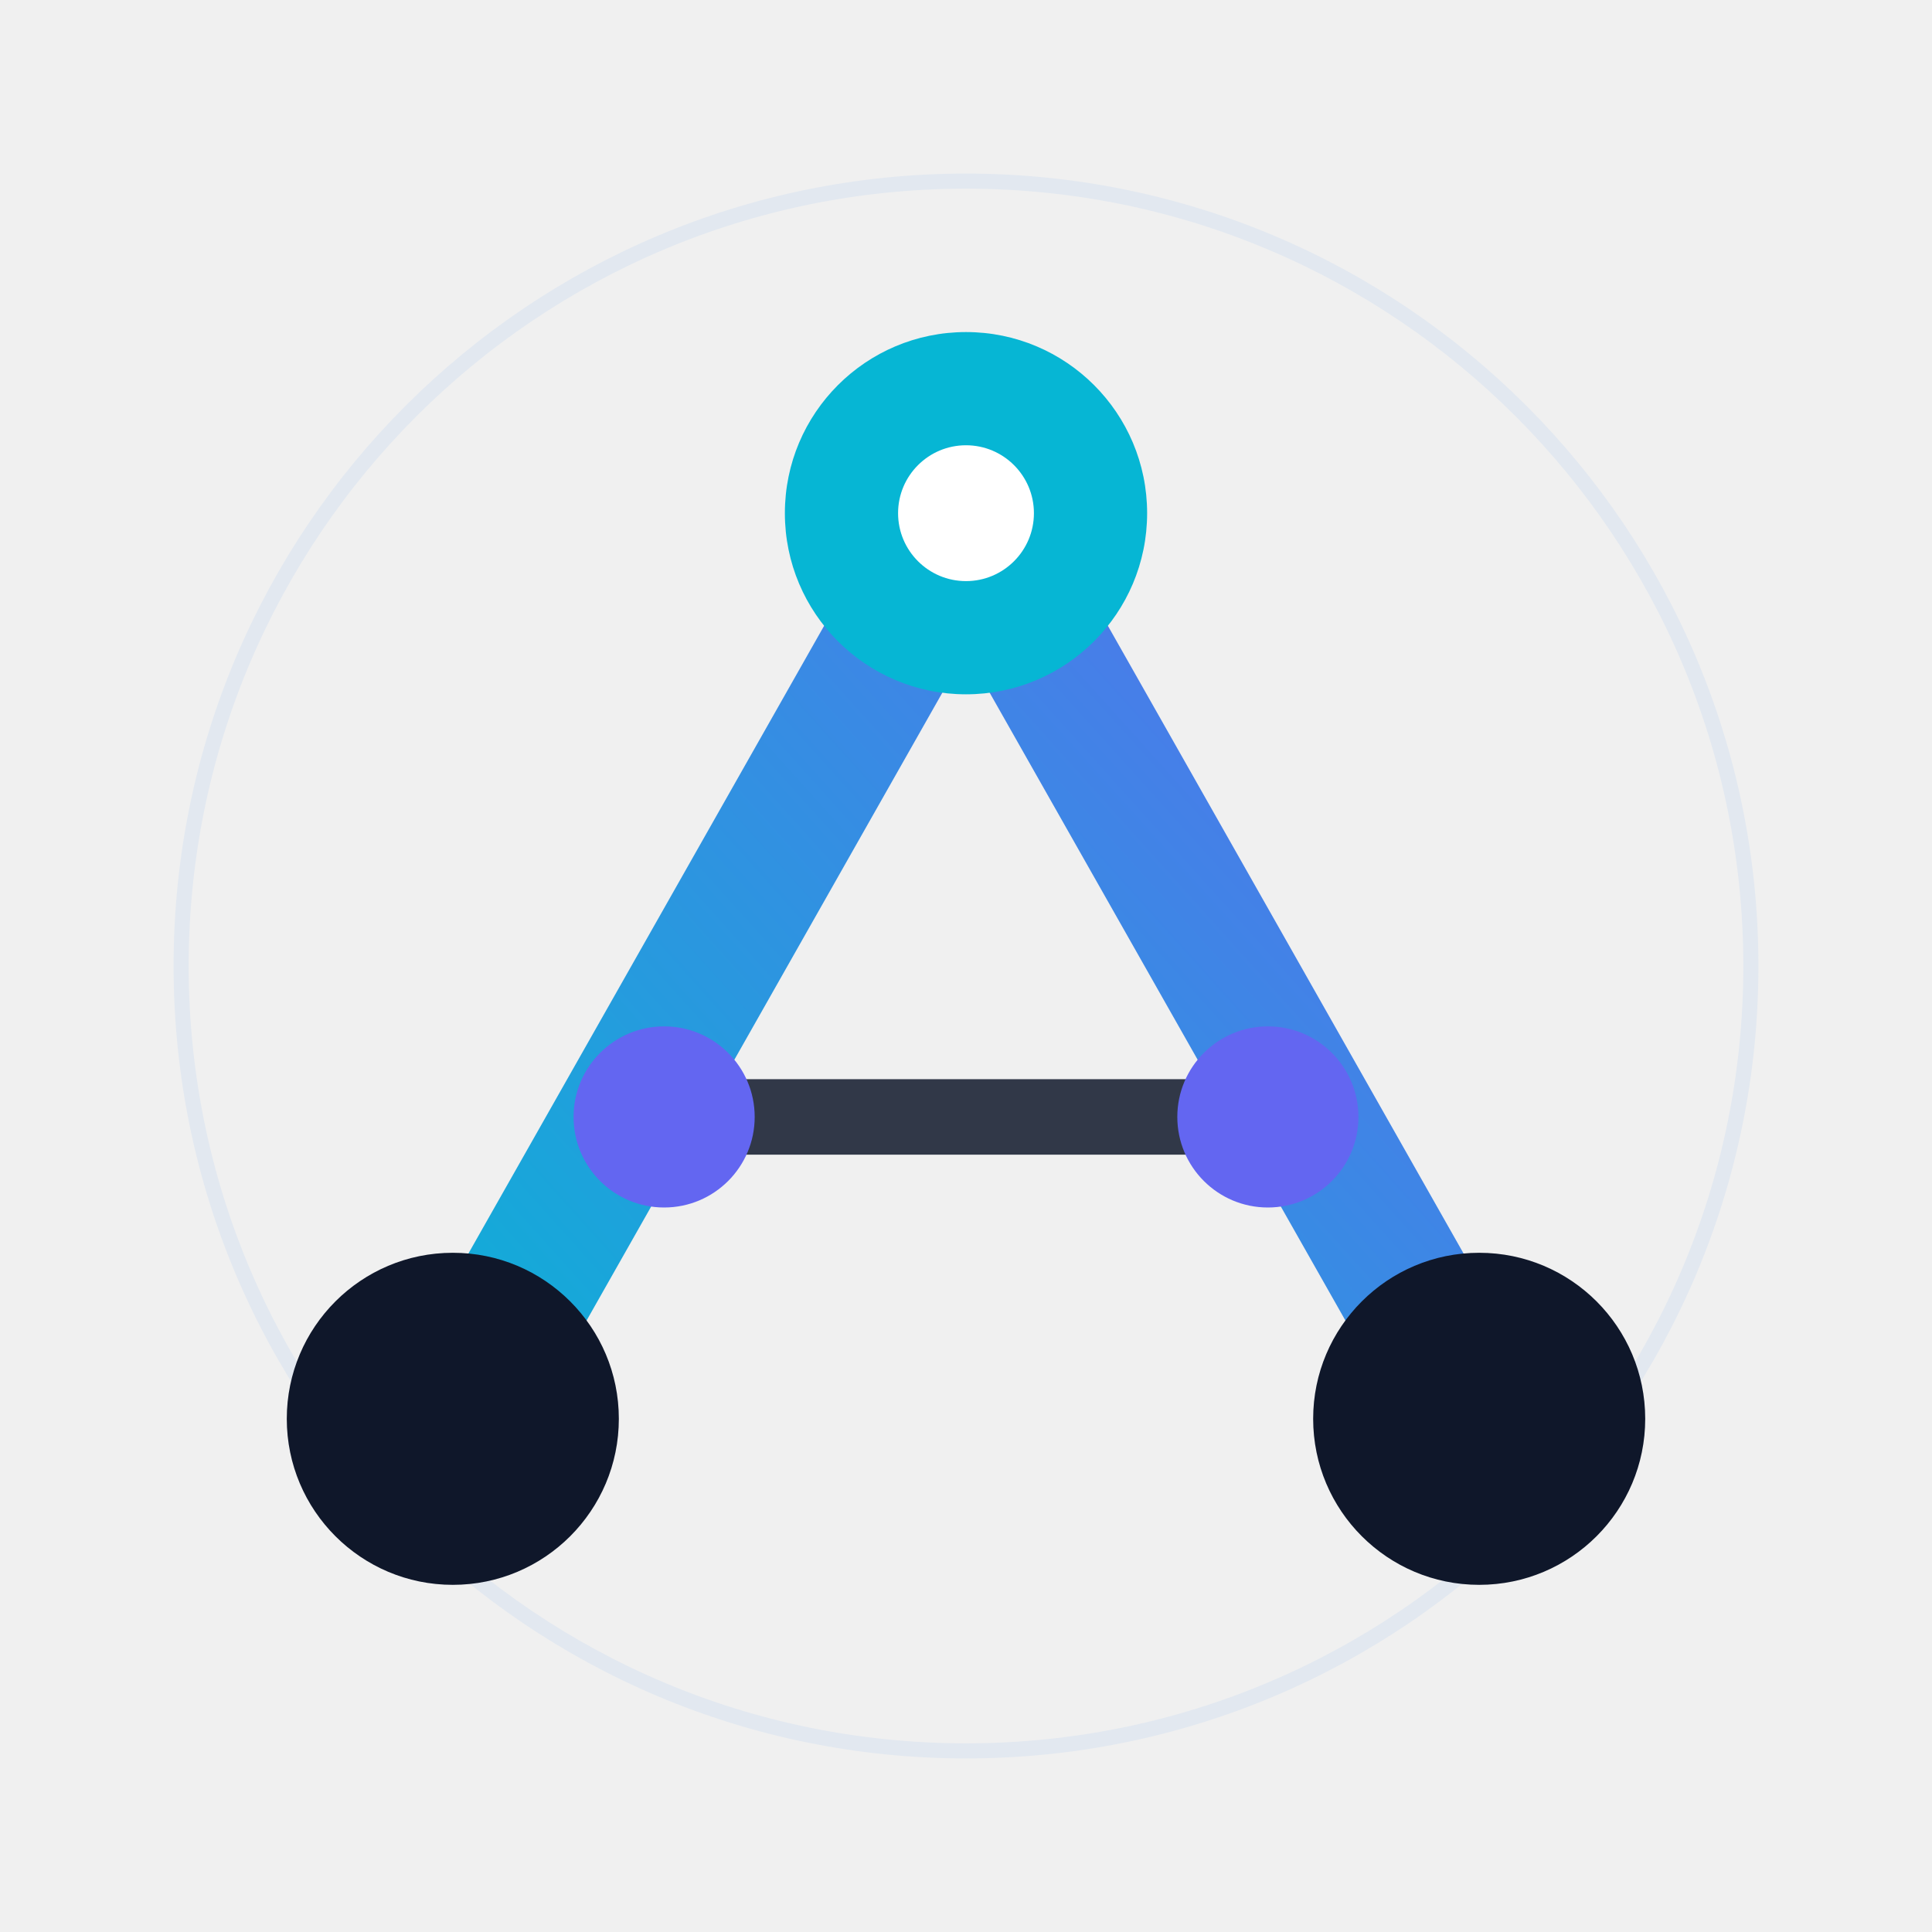
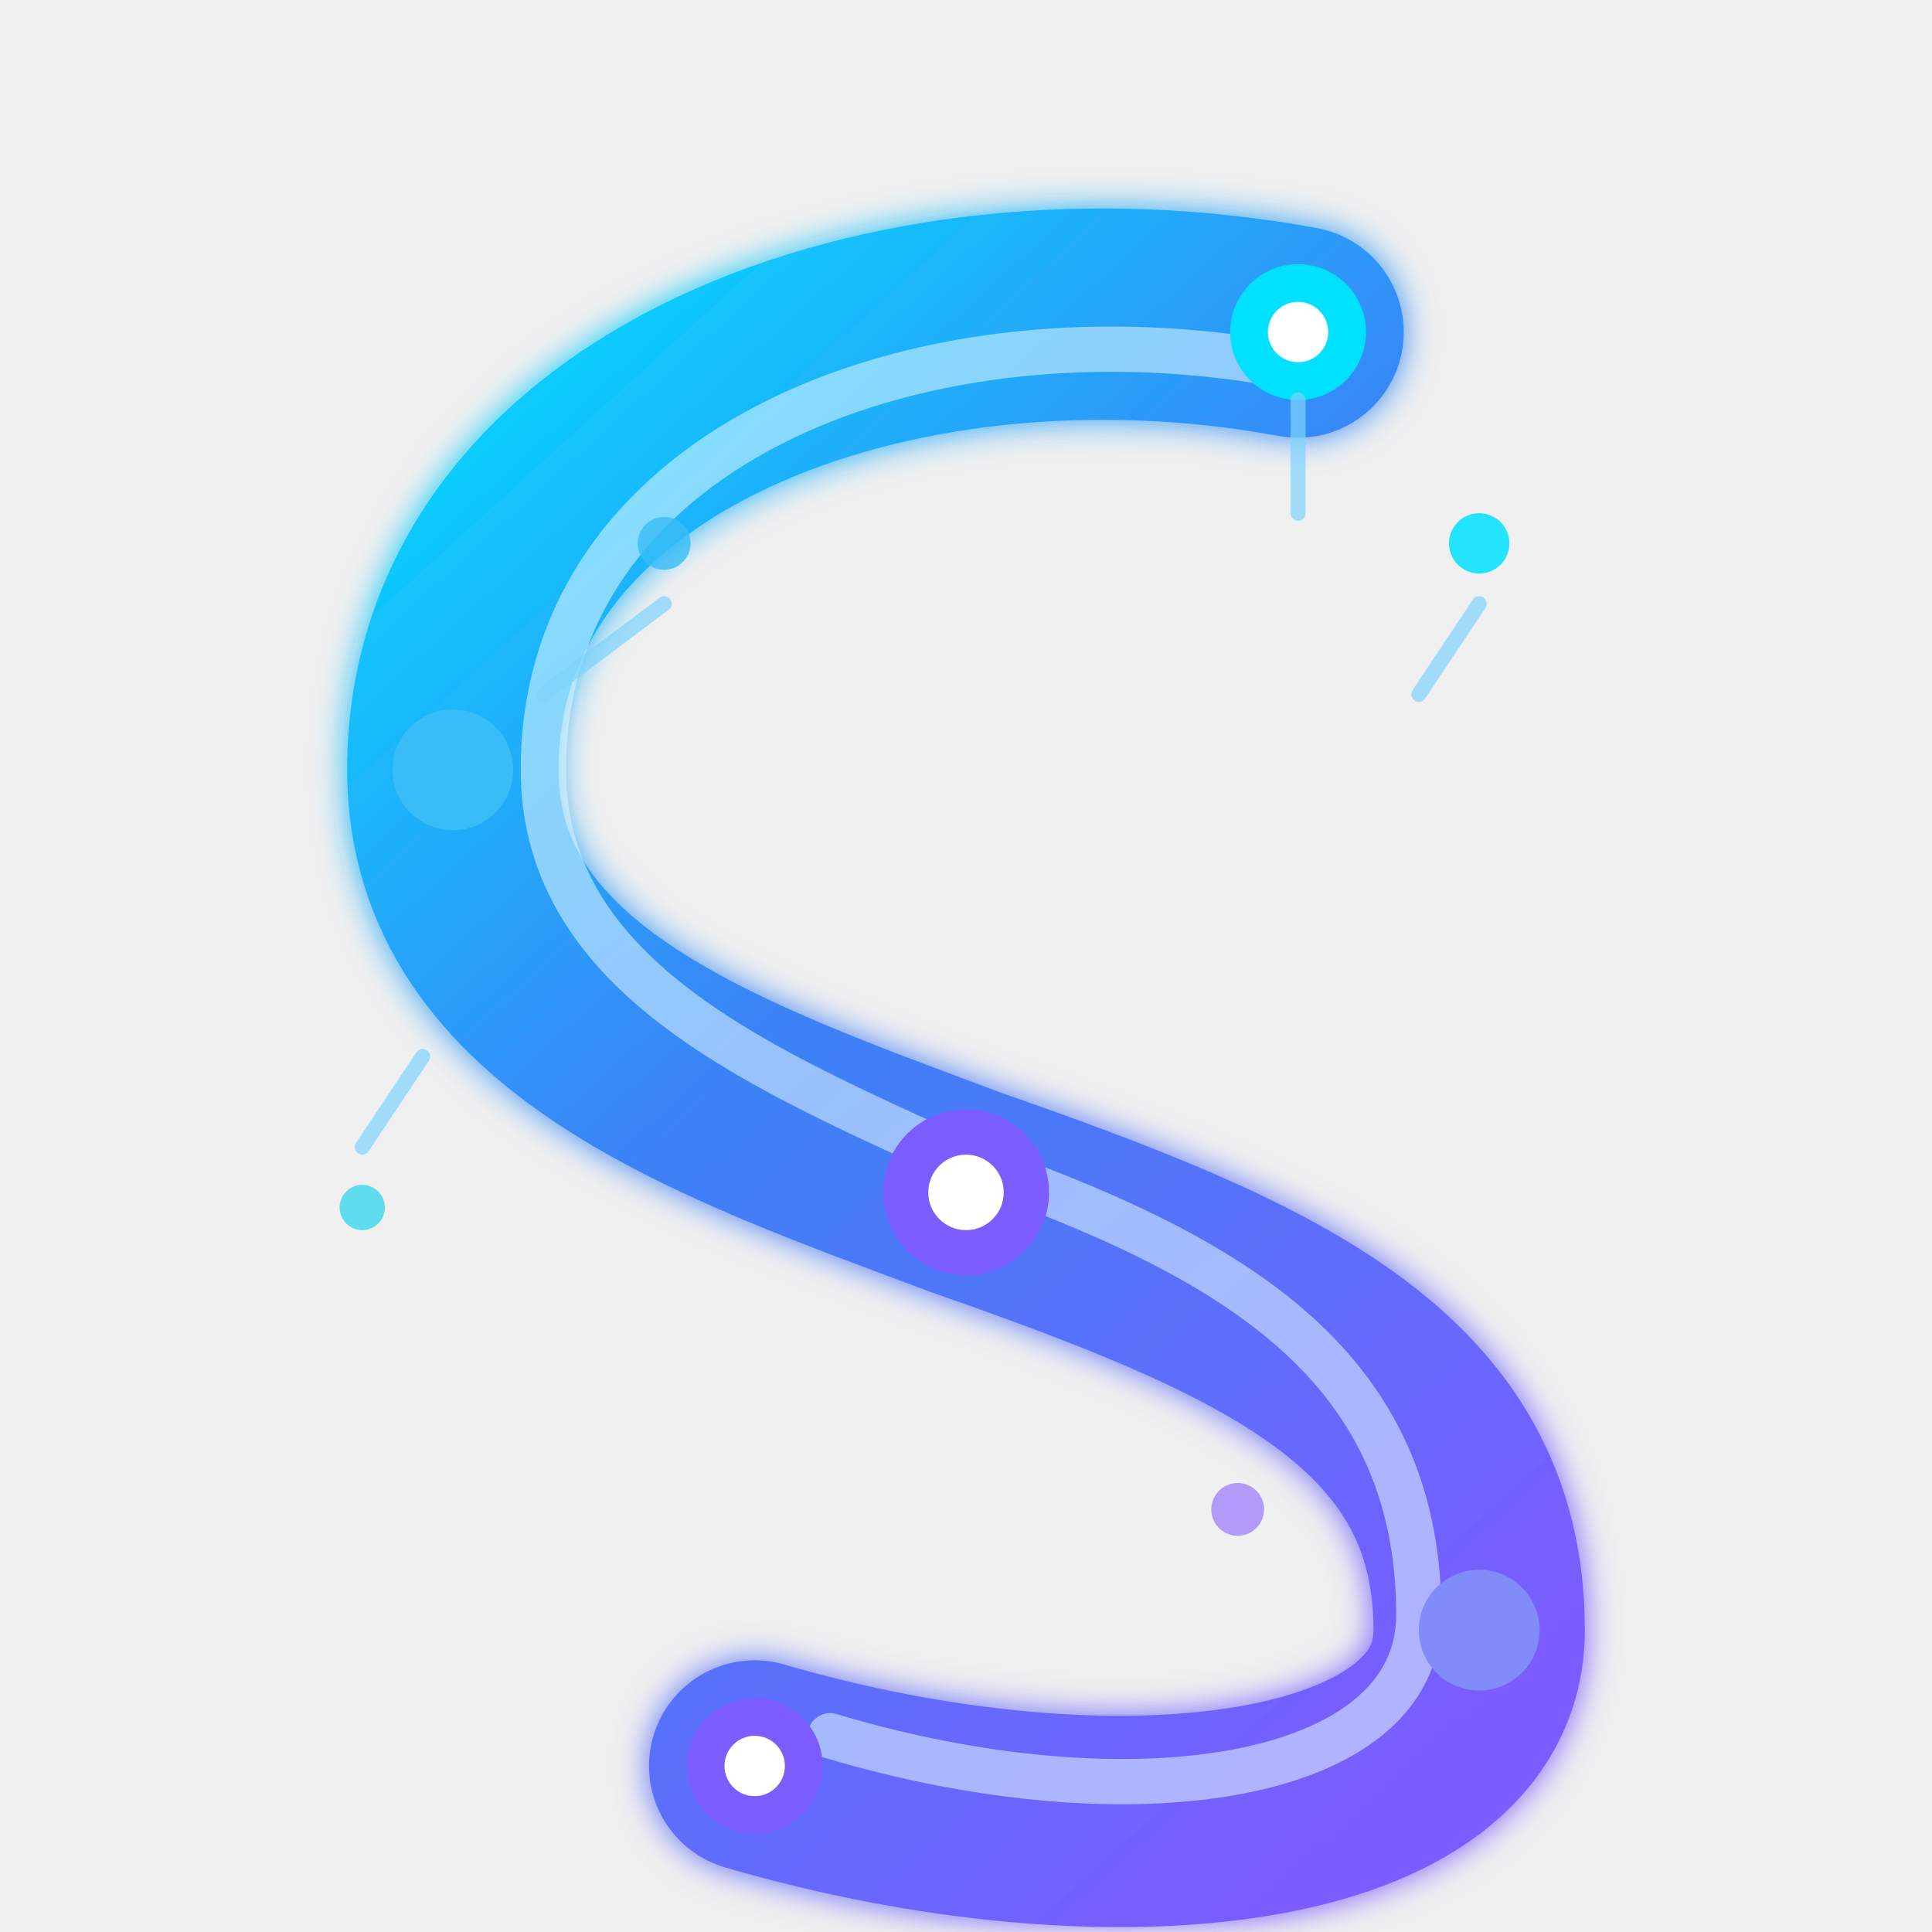
- <svg xmlns="http://www.w3.org/2000/svg" viewBox="0 0 256 256" width="256" height="256" role="img" aria-label="styx-mcp v3">
+ <svg xmlns="http://www.w3.org/2000/svg" viewBox="0 0 256 256" width="256" height="256" role="img" aria-label="styx-mcp">
  <defs>
-     <linearGradient id="beam" x1="48" y1="200" x2="208" y2="56" gradientUnits="userSpaceOnUse">
-       <stop offset="0%" stop-color="#06B6D4" />
-       <stop offset="100%" stop-color="#6366F1" />
+     <linearGradient id="river" x1="48" y1="40" x2="208" y2="216" gradientUnits="userSpaceOnUse">
+       <stop offset="0%" stop-color="#00E1FF" />
+       <stop offset="45%" stop-color="#3B82F6" />
+       <stop offset="100%" stop-color="#7B5CFF" />
    </linearGradient>
+     <linearGradient id="riverSoft" x1="48" y1="40" x2="208" y2="216" gradientUnits="userSpaceOnUse">
+       <stop offset="0%" stop-color="#00E1FF" stop-opacity="0.35" />
+       <stop offset="100%" stop-color="#7B5CFF" stop-opacity="0.35" />
+     </linearGradient>
+     <filter id="glow" x="-30%" y="-30%" width="160%" height="160%">
+       <feGaussianBlur stdDeviation="2.2" result="b" />
+       <feMerge>
+         <feMergeNode in="b" />
+         <feMergeNode in="SourceGraphic" />
+       </feMerge>
+     </filter>
  </defs>
-   <circle cx="128" cy="128" r="104" fill="none" stroke="#E2E8F0" stroke-width="2" />
-   <path d="M60 188 L128 68 L196 188" fill="none" stroke="url(#beam)" stroke-width="18" stroke-linecap="round" stroke-linejoin="round" />
-   <path d="M88 148 L168 148" fill="none" stroke="#0F172A" stroke-width="10" stroke-linecap="round" opacity="0.85" />
-   <circle cx="60" cy="188" r="22" fill="#0F172A" />
-   <circle cx="128" cy="68" r="24" fill="#06B6D4" />
-   <circle cx="128" cy="68" r="9" fill="#FFFFFF" />
-   <circle cx="196" cy="188" r="22" fill="#0F172A" />
-   <circle cx="88" cy="148" r="12" fill="#6366F1" />
-   <circle cx="168" cy="148" r="12" fill="#6366F1" />
+   <path d="M168 36            C 110 28, 52 52, 52 100            C 52 136, 92 148, 128 160            C 172 176, 204 188, 204 220            C 204 248, 150 252, 96 236" fill="none" stroke="url(#riverSoft)" stroke-width="6" stroke-linecap="round" stroke-dasharray="2 10" />
+   <path d="M172 44            C 118 34, 60 56, 60 102            C 60 134, 96 146, 128 158            C 168 172, 196 184, 196 216            C 196 242, 148 248, 100 234" fill="none" stroke="url(#river)" stroke-width="28" stroke-linecap="round" stroke-linejoin="round" filter="url(#glow)" />
+   <path d="M168 48            C 120 40, 72 60, 72 102            C 72 130, 102 142, 128 154            C 162 166, 188 180, 188 214            C 188 236, 150 242, 110 230" fill="none" stroke="#E0F7FF" stroke-width="6" stroke-linecap="round" opacity="0.55" />
+   <circle cx="172" cy="44" r="9" fill="#00E1FF" />
+   <circle cx="172" cy="44" r="4" fill="#FFFFFF" />
+   <circle cx="60" cy="102" r="8" fill="#38BDF8" />
+   <circle cx="128" cy="158" r="11" fill="#7B5CFF" />
+   <circle cx="128" cy="158" r="5" fill="#FFFFFF" />
+   <circle cx="196" cy="216" r="8" fill="#818CF8" />
+   <circle cx="100" cy="234" r="9" fill="#7B5CFF" />
+   <circle cx="100" cy="234" r="4" fill="#FFFFFF" />
+   <circle cx="196" cy="72" r="4" fill="#00E1FF" opacity="0.85" />
+   <circle cx="88" cy="72" r="3.5" fill="#38BDF8" opacity="0.8" />
+   <circle cx="164" cy="200" r="3.5" fill="#A78BFA" opacity="0.85" />
+   <circle cx="48" cy="160" r="3" fill="#22D3EE" opacity="0.7" />
+   <path d="M172 53 L172 68 M196 80 L188 92 M88 80 L72 92 M48 152 L56 140" stroke="#7DD3FC" stroke-width="2" stroke-linecap="round" opacity="0.7" />
</svg>
